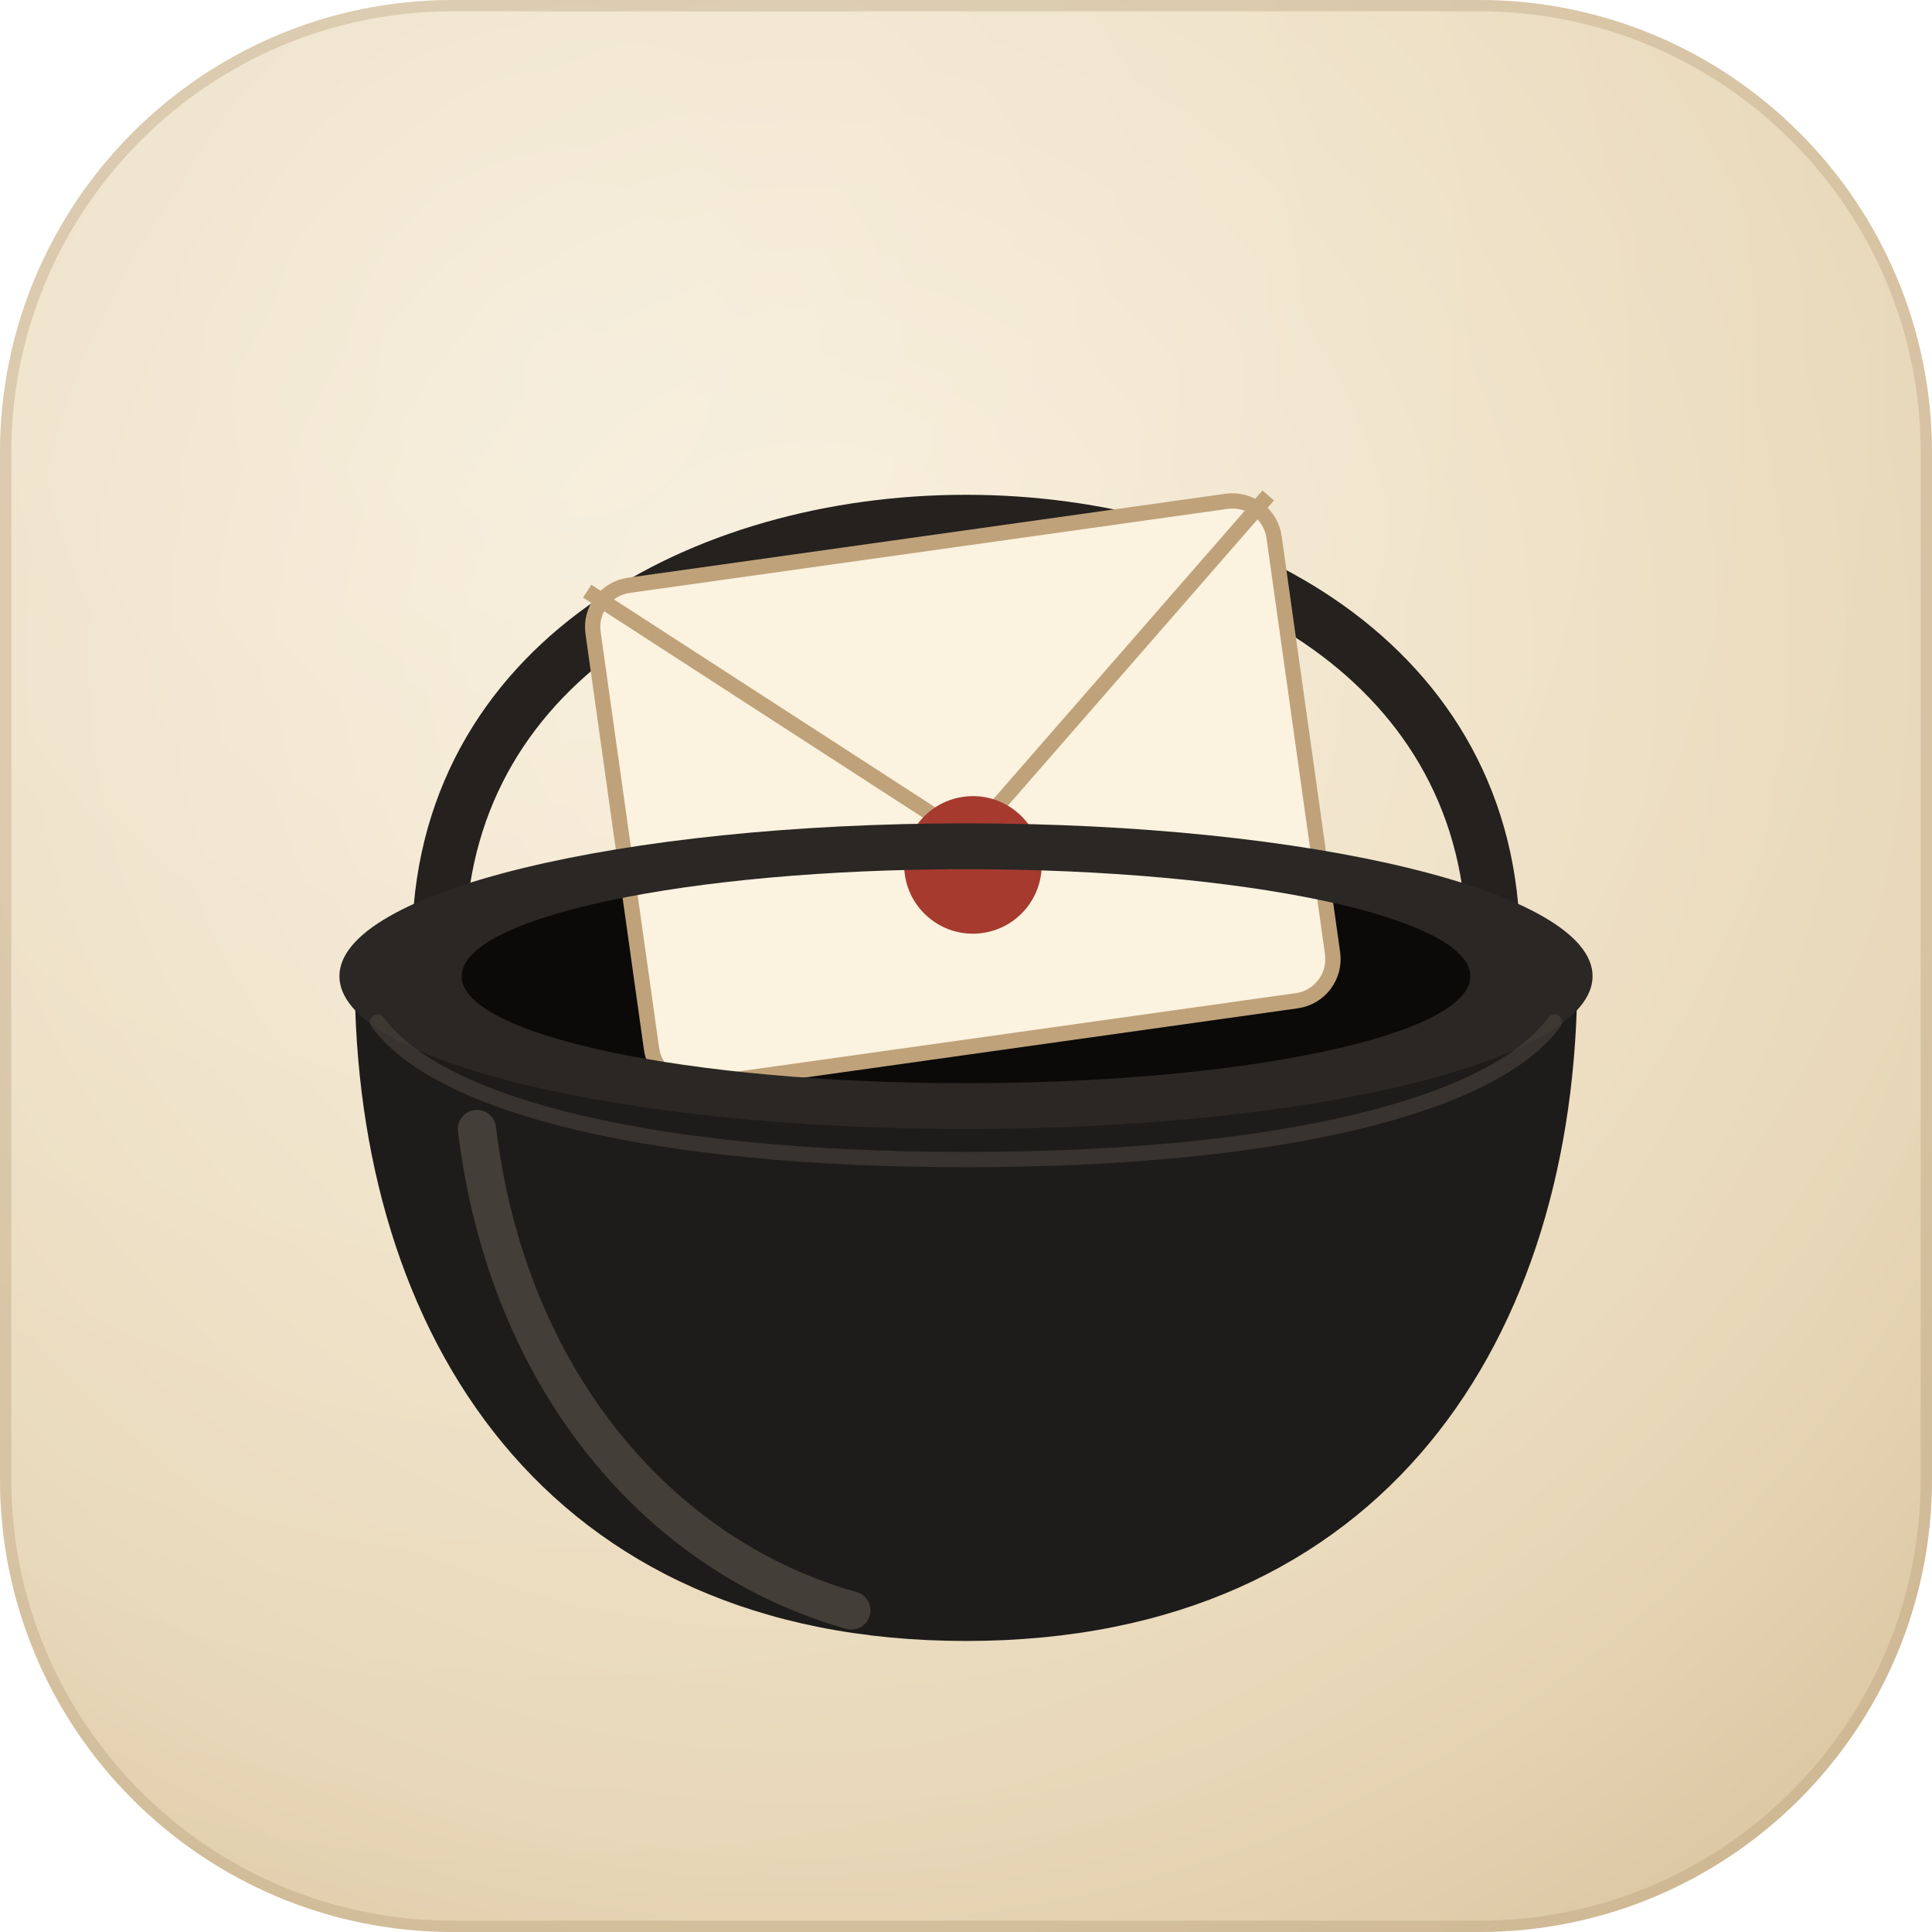
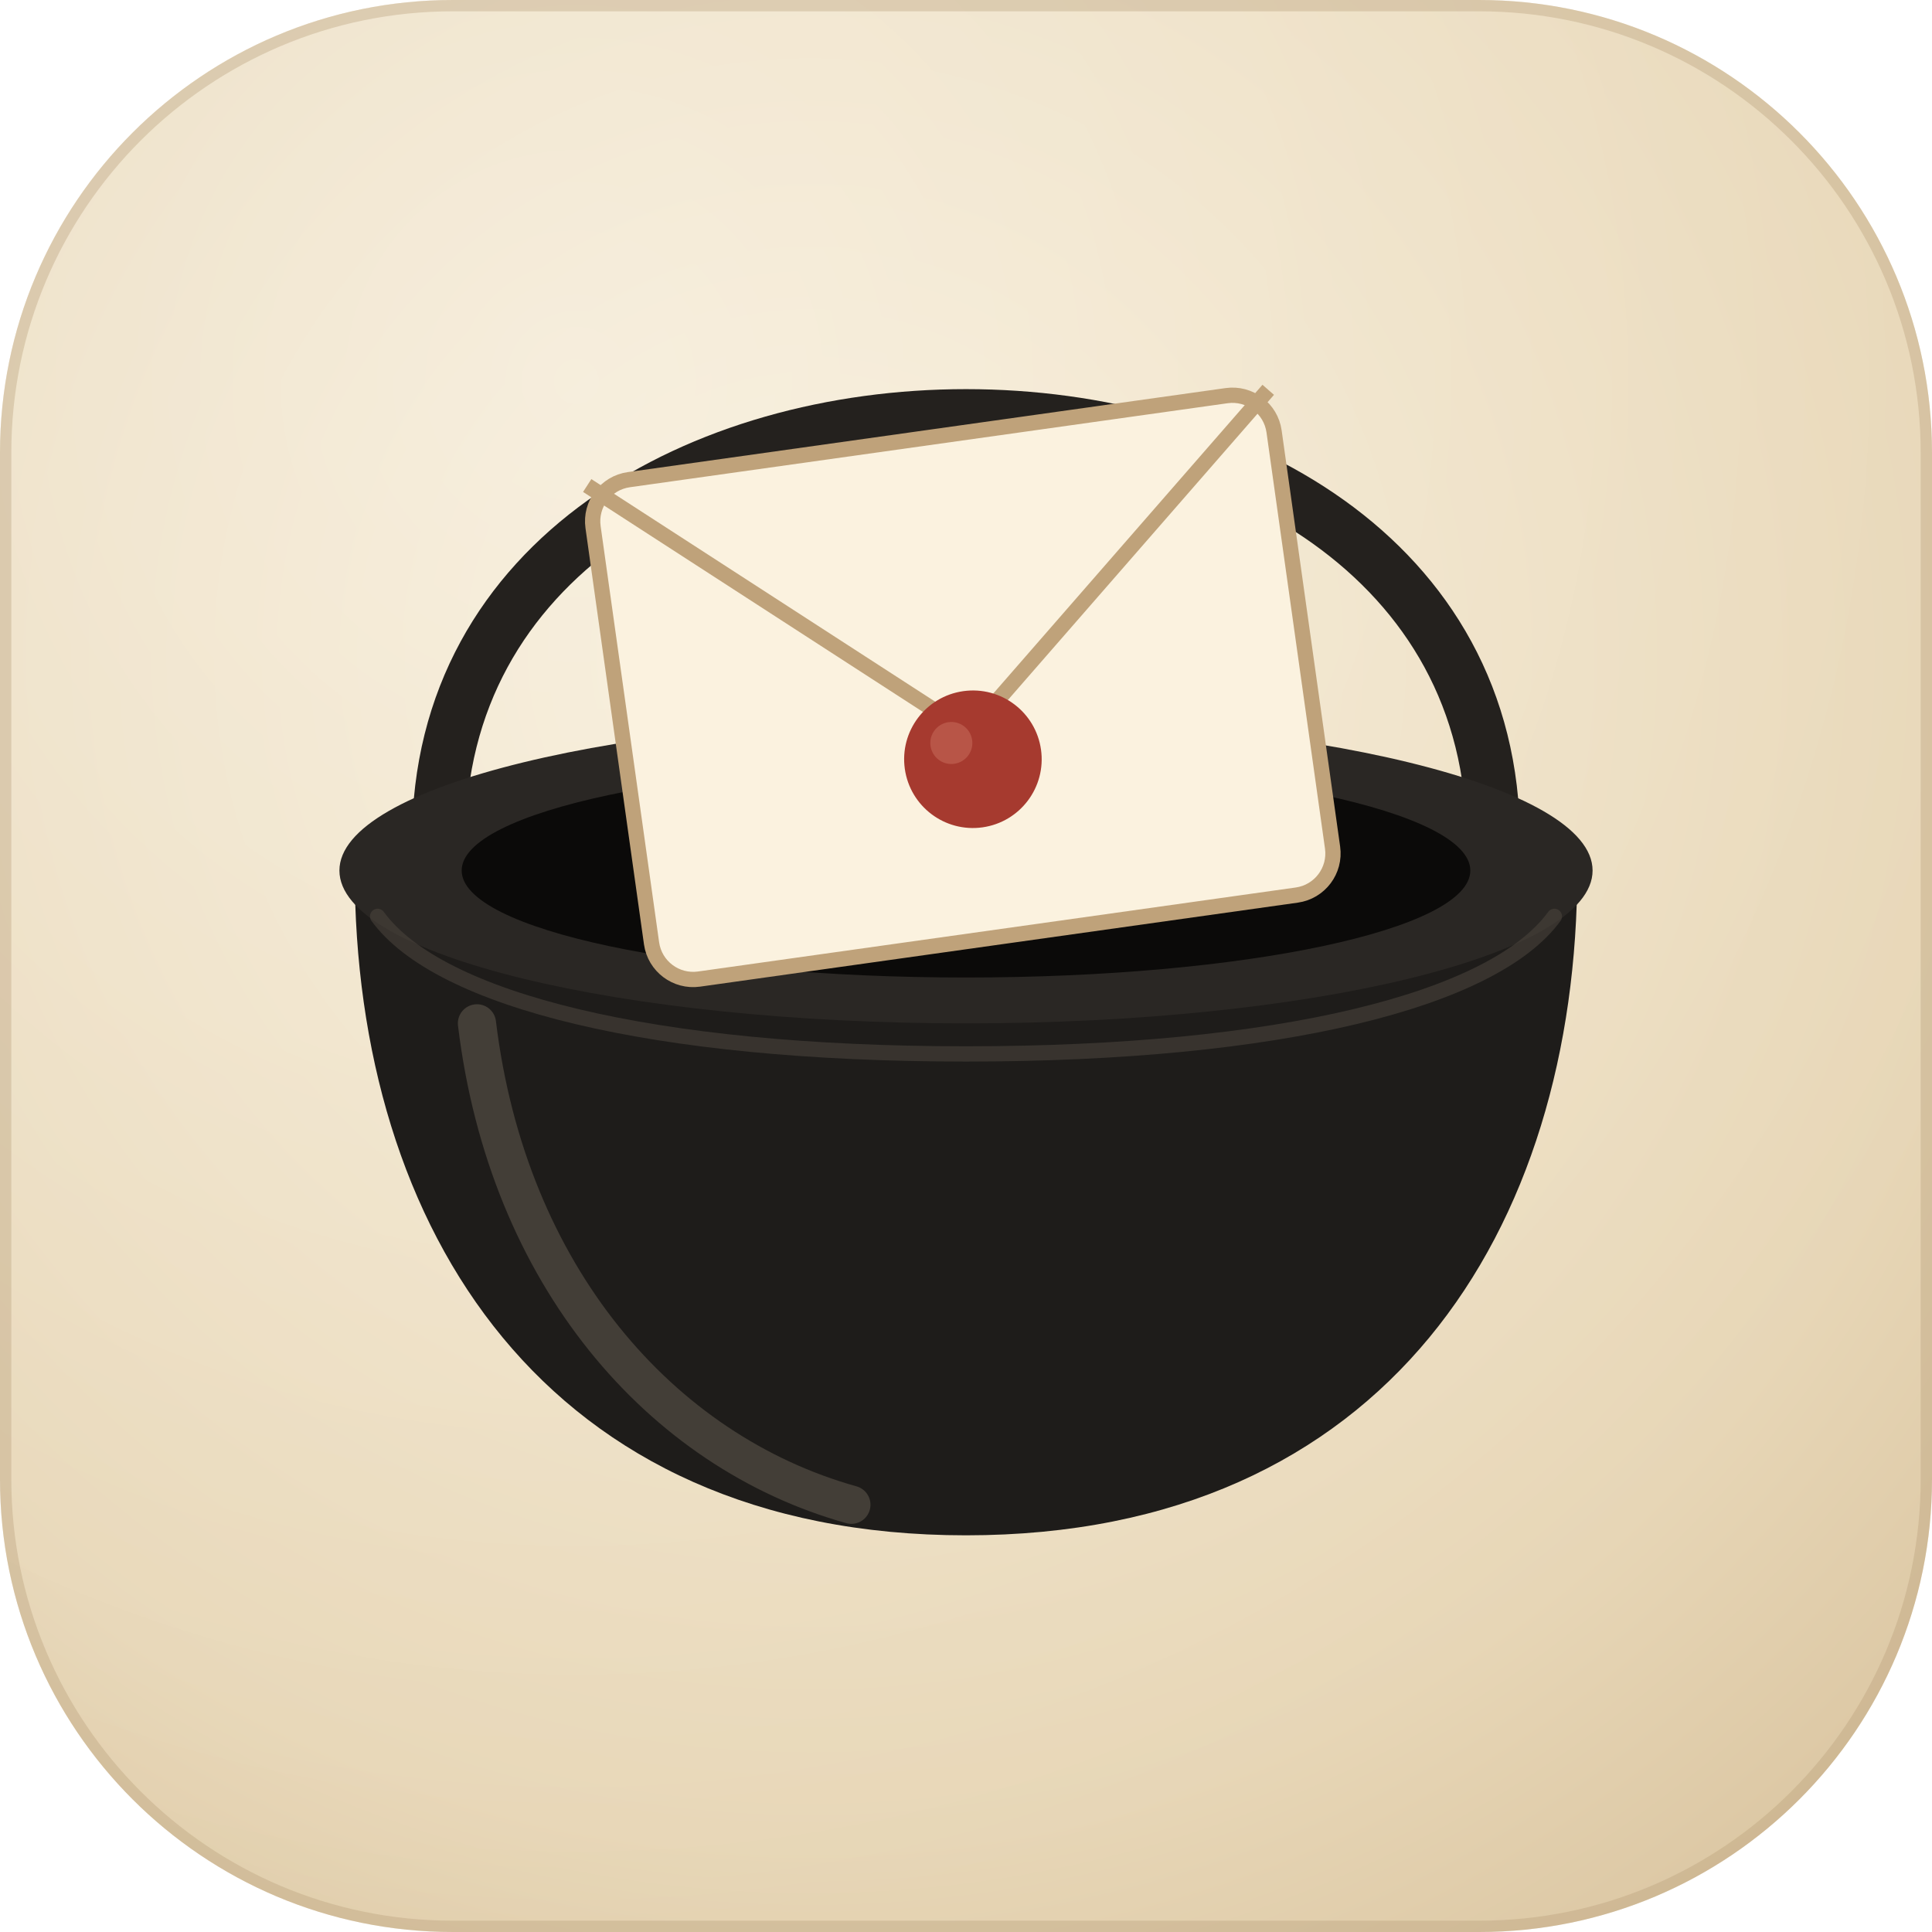
<svg xmlns="http://www.w3.org/2000/svg" width="100%" height="100%" viewBox="0 0 512 512" role="img" aria-label="kotlin-chat icon">
  <defs>
    <radialGradient id="parchment" cx="0.42" cy="0.34" r="0.9">
      <stop offset="0" stop-color="#F5E9CF" />
      <stop offset="0.68" stop-color="#E7D6B6" />
      <stop offset="1" stop-color="#D5BE98" />
    </radialGradient>
    <radialGradient id="glow" cx="0.3" cy="0.2" r="0.8">
      <stop offset="0" stop-color="#FFFFFF" stop-opacity="0.38" />
      <stop offset="1" stop-color="#FFFFFF" stop-opacity="0" />
    </radialGradient>
    <clipPath id="bodyClip">
      <path d="M96 260 C96 354 146 434 256 434 C366 434 416 354 416 260 Z" />
    </clipPath>
    <symbol id="pot" viewBox="0 0 512 512">
      <g transform="translate(256 264) scale(1.2) translate(-256 -264)">
        <path d="M118 252 C118 104 394 104 394 252" fill="none" stroke="#24211E" stroke-width="14" stroke-linecap="round" />
        <circle cx="118" cy="252" r="10" fill="#24211E" />
        <circle cx="394" cy="252" r="10" fill="#24211E" />
        <path d="M96 260 C96 354 146 434 256 434 C366 434 416 354 416 260 Z" fill="#1E1C1A" />
        <g clip-path="url(#bodyClip)">
          <path d="M128 300 C136 366 176 412 226 426" fill="none" stroke="#4C463E" stroke-width="10" stroke-linecap="round" opacity="0.8" />
        </g>
        <ellipse cx="256" cy="260" rx="136" ry="30" fill="#0B0A09" />
+         <path fill-rule="evenodd" fill="#2A2724" d="M92 260 a164 40 0 1 0 328 0 a164 40 0 1 0 -328 0                  M124 260 a132 28 0 1 1 264 0 a132 28 0 1 1 -264 0" />
+         <path d="M102 272 C118 294 174 308 256 308 C338 308 394 294 410 272" fill="none" stroke="#4C463E" stroke-width="4" stroke-linecap="round" opacity="0.55" />
        <g transform="translate(256 218) rotate(-8)">
          <rect x="-90" y="-72" width="180" height="132" rx="11" fill="#FBF2DF" stroke="#BFA27A" stroke-width="4" />
          <path d="M-90 -72 L0 6 L90 -72" fill="none" stroke="#BFA27A" stroke-width="4" stroke-linejoin="round" />
          <circle cx="0" cy="13" r="18" fill="#A63A2F" />
          <circle cx="-5" cy="8" r="5.5" fill="#D98874" opacity="0.35" />
        </g>
-         <path fill-rule="evenodd" fill="#2A2724" d="M92 260 a164 40 0 1 0 328 0 a164 40 0 1 0 -328 0                  M124 260 a132 28 0 1 1 264 0 a132 28 0 1 1 -264 0" />
-         <path d="M102 272 C118 294 174 308 256 308 C338 308 394 294 410 272" fill="none" stroke="#4C463E" stroke-width="4" stroke-linecap="round" opacity="0.55" />
      </g>
    </symbol>
  </defs>
  <rect width="512" height="512" rx="120" fill="url(#parchment)" />
  <rect width="512" height="512" rx="120" fill="url(#glow)" />
  <rect x="1.5" y="1.5" width="509" height="509" rx="118.5" fill="none" stroke="#B69C76" stroke-opacity="0.35" stroke-width="3" />
-   <use href="#pot" x="40" y="40" width="432" height="432" />
+   <use href="#pot" x="40" y="12" width="432" height="432" />
</svg>
